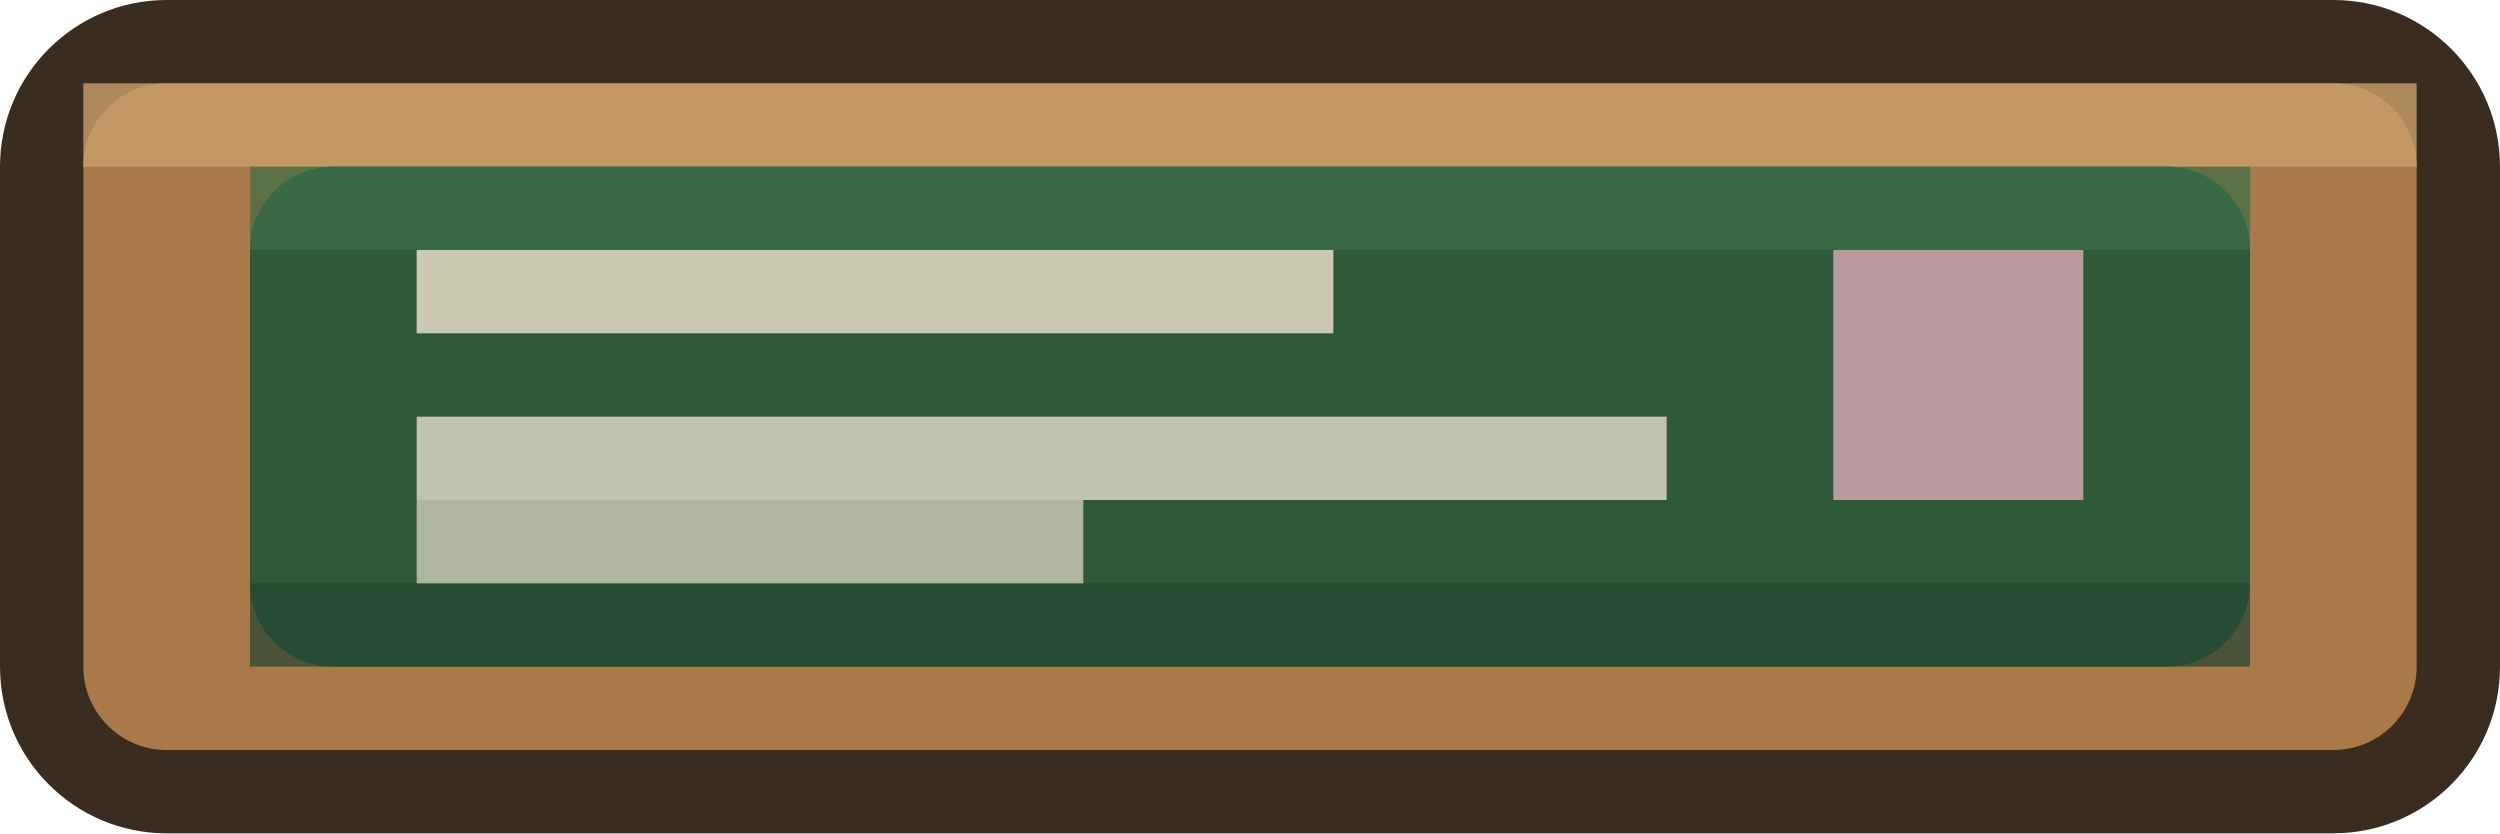
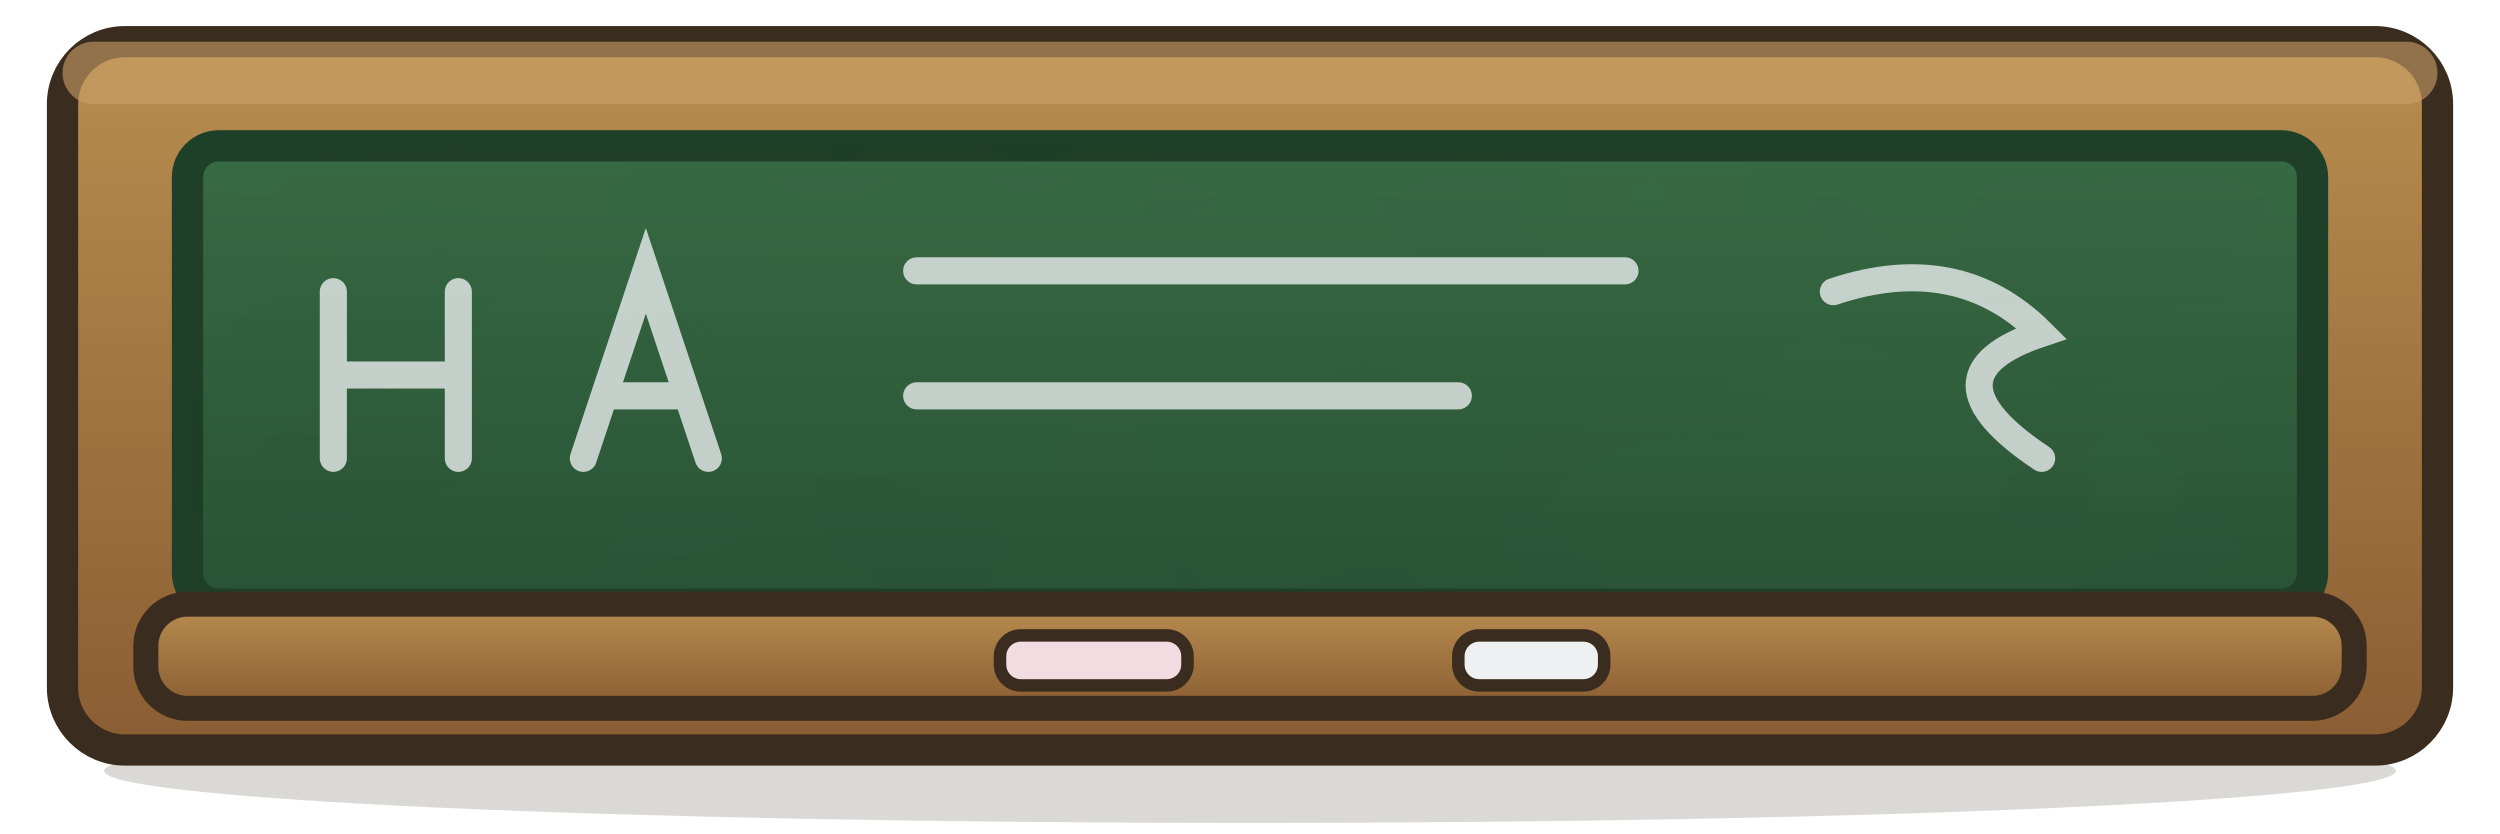
- <svg xmlns="http://www.w3.org/2000/svg" width="30" height="10" viewBox="0 0 30 10">
-   <rect x="0" y="0" width="30" height="10" rx="2" fill="#3a2c1e" />
-   <rect x="1" y="1" width="28" height="8" rx="1" fill="#a9794a" />
-   <rect x="1" y="1" width="28" height="1" fill="#c9a06a" opacity="0.8" />
-   <rect x="3" y="2" width="24" height="6" rx="1" fill="#2f5a3a" />
-   <rect x="3" y="2" width="24" height="1" fill="#3d6e48" opacity="0.7" />
-   <rect x="3" y="7" width="24" height="1" fill="#234430" opacity="0.7" />
-   <rect x="5" y="3" width="11" height="1" fill="#e7ddc8" opacity="0.85" />
-   <rect x="5" y="5" width="15" height="1" fill="#e7ddc8" opacity="0.8" />
-   <rect x="5" y="6" width="8" height="1" fill="#e7ddc8" opacity="0.7" />
-   <rect x="22" y="3" width="3" height="3" fill="#d3a6b0" opacity="0.85" />
+ <svg xmlns="http://www.w3.org/2000/svg" width="120" height="40" viewBox="0 0 120 40">
+   <defs>
+     <linearGradient id="board_frame" x1="0" y1="0" x2="0" y2="1">
+       <stop offset="0" stop-color="#b88d4f" />
+       <stop offset="1" stop-color="#8a5d33" />
+     </linearGradient>
+     <linearGradient id="board_surface" x1="0" y1="0" x2="0" y2="1">
+       <stop offset="0" stop-color="#386b44" />
+       <stop offset="1" stop-color="#2a5435" />
+     </linearGradient>
+     <filter id="board_chalk" x="0" y="0" width="100%" height="100%" color-interpolation-filters="sRGB">
+       <feTurbulence type="fractalNoise" baseFrequency="0.04 0.06" numOctaves="3" seed="9" stitchTiles="stitch" result="n" />
+       <feColorMatrix in="n" type="matrix" values="0 0 0 0 0  0 0 0 0 0  0 0 0 0 0  0.5 0 0 0 0" result="a" />
+       <feComponentTransfer in="a" result="m">
+         <feFuncA type="gamma" amplitude="1" exponent="2" offset="0" />
+       </feComponentTransfer>
+       <feComposite in="m" in2="SourceAlpha" operator="in" />
+     </filter>
+   </defs>
+   <ellipse cx="60" cy="37" rx="55" ry="2.5" fill="#3a2c1e" opacity="0.18" />
+   <rect x="3" y="2" width="114" height="34" rx="3" fill="url(#board_frame)" stroke="#3a2c1e" stroke-width="1.5" />
+   <rect x="3" y="2" width="114" height="3" rx="1.5" fill="#cba067" opacity="0.6" />
+   <rect x="9" y="7" width="102" height="22" rx="1.5" fill="url(#board_surface)" stroke="#1f4028" stroke-width="1.5" />
+   <rect x="9" y="7" width="102" height="22" rx="1.5" fill="#5a8a64" filter="url(#board_chalk)" opacity="0.18" />
+   <g stroke="#eef0f2" stroke-width="1.3" fill="none" stroke-linecap="round" opacity="0.78">
+     <path d="M16 14 L16 22 M16 18 L22 18 M22 14 L22 22" />
+     <path d="M28 22 L31 13 L34 22 M29 19 L33 19" />
+     <line x1="44" y1="13" x2="78" y2="13" />
+     <line x1="44" y1="19" x2="70" y2="19" />
+     <path d="M88 14 Q94 12 98 16 Q92 18 98 22" />
+   </g>
+   <rect x="7" y="29" width="106" height="5" rx="2" fill="url(#board_frame)" stroke="#3a2c1e" stroke-width="1.2" />
+   <rect x="48" y="30.5" width="9" height="2.4" rx="1" fill="#f3dbe2" stroke="#3a2c1e" stroke-width="0.6" />
+   <rect x="70" y="30.5" width="7" height="2.4" rx="1" fill="#eef0f2" stroke="#3a2c1e" stroke-width="0.6" />
</svg>
